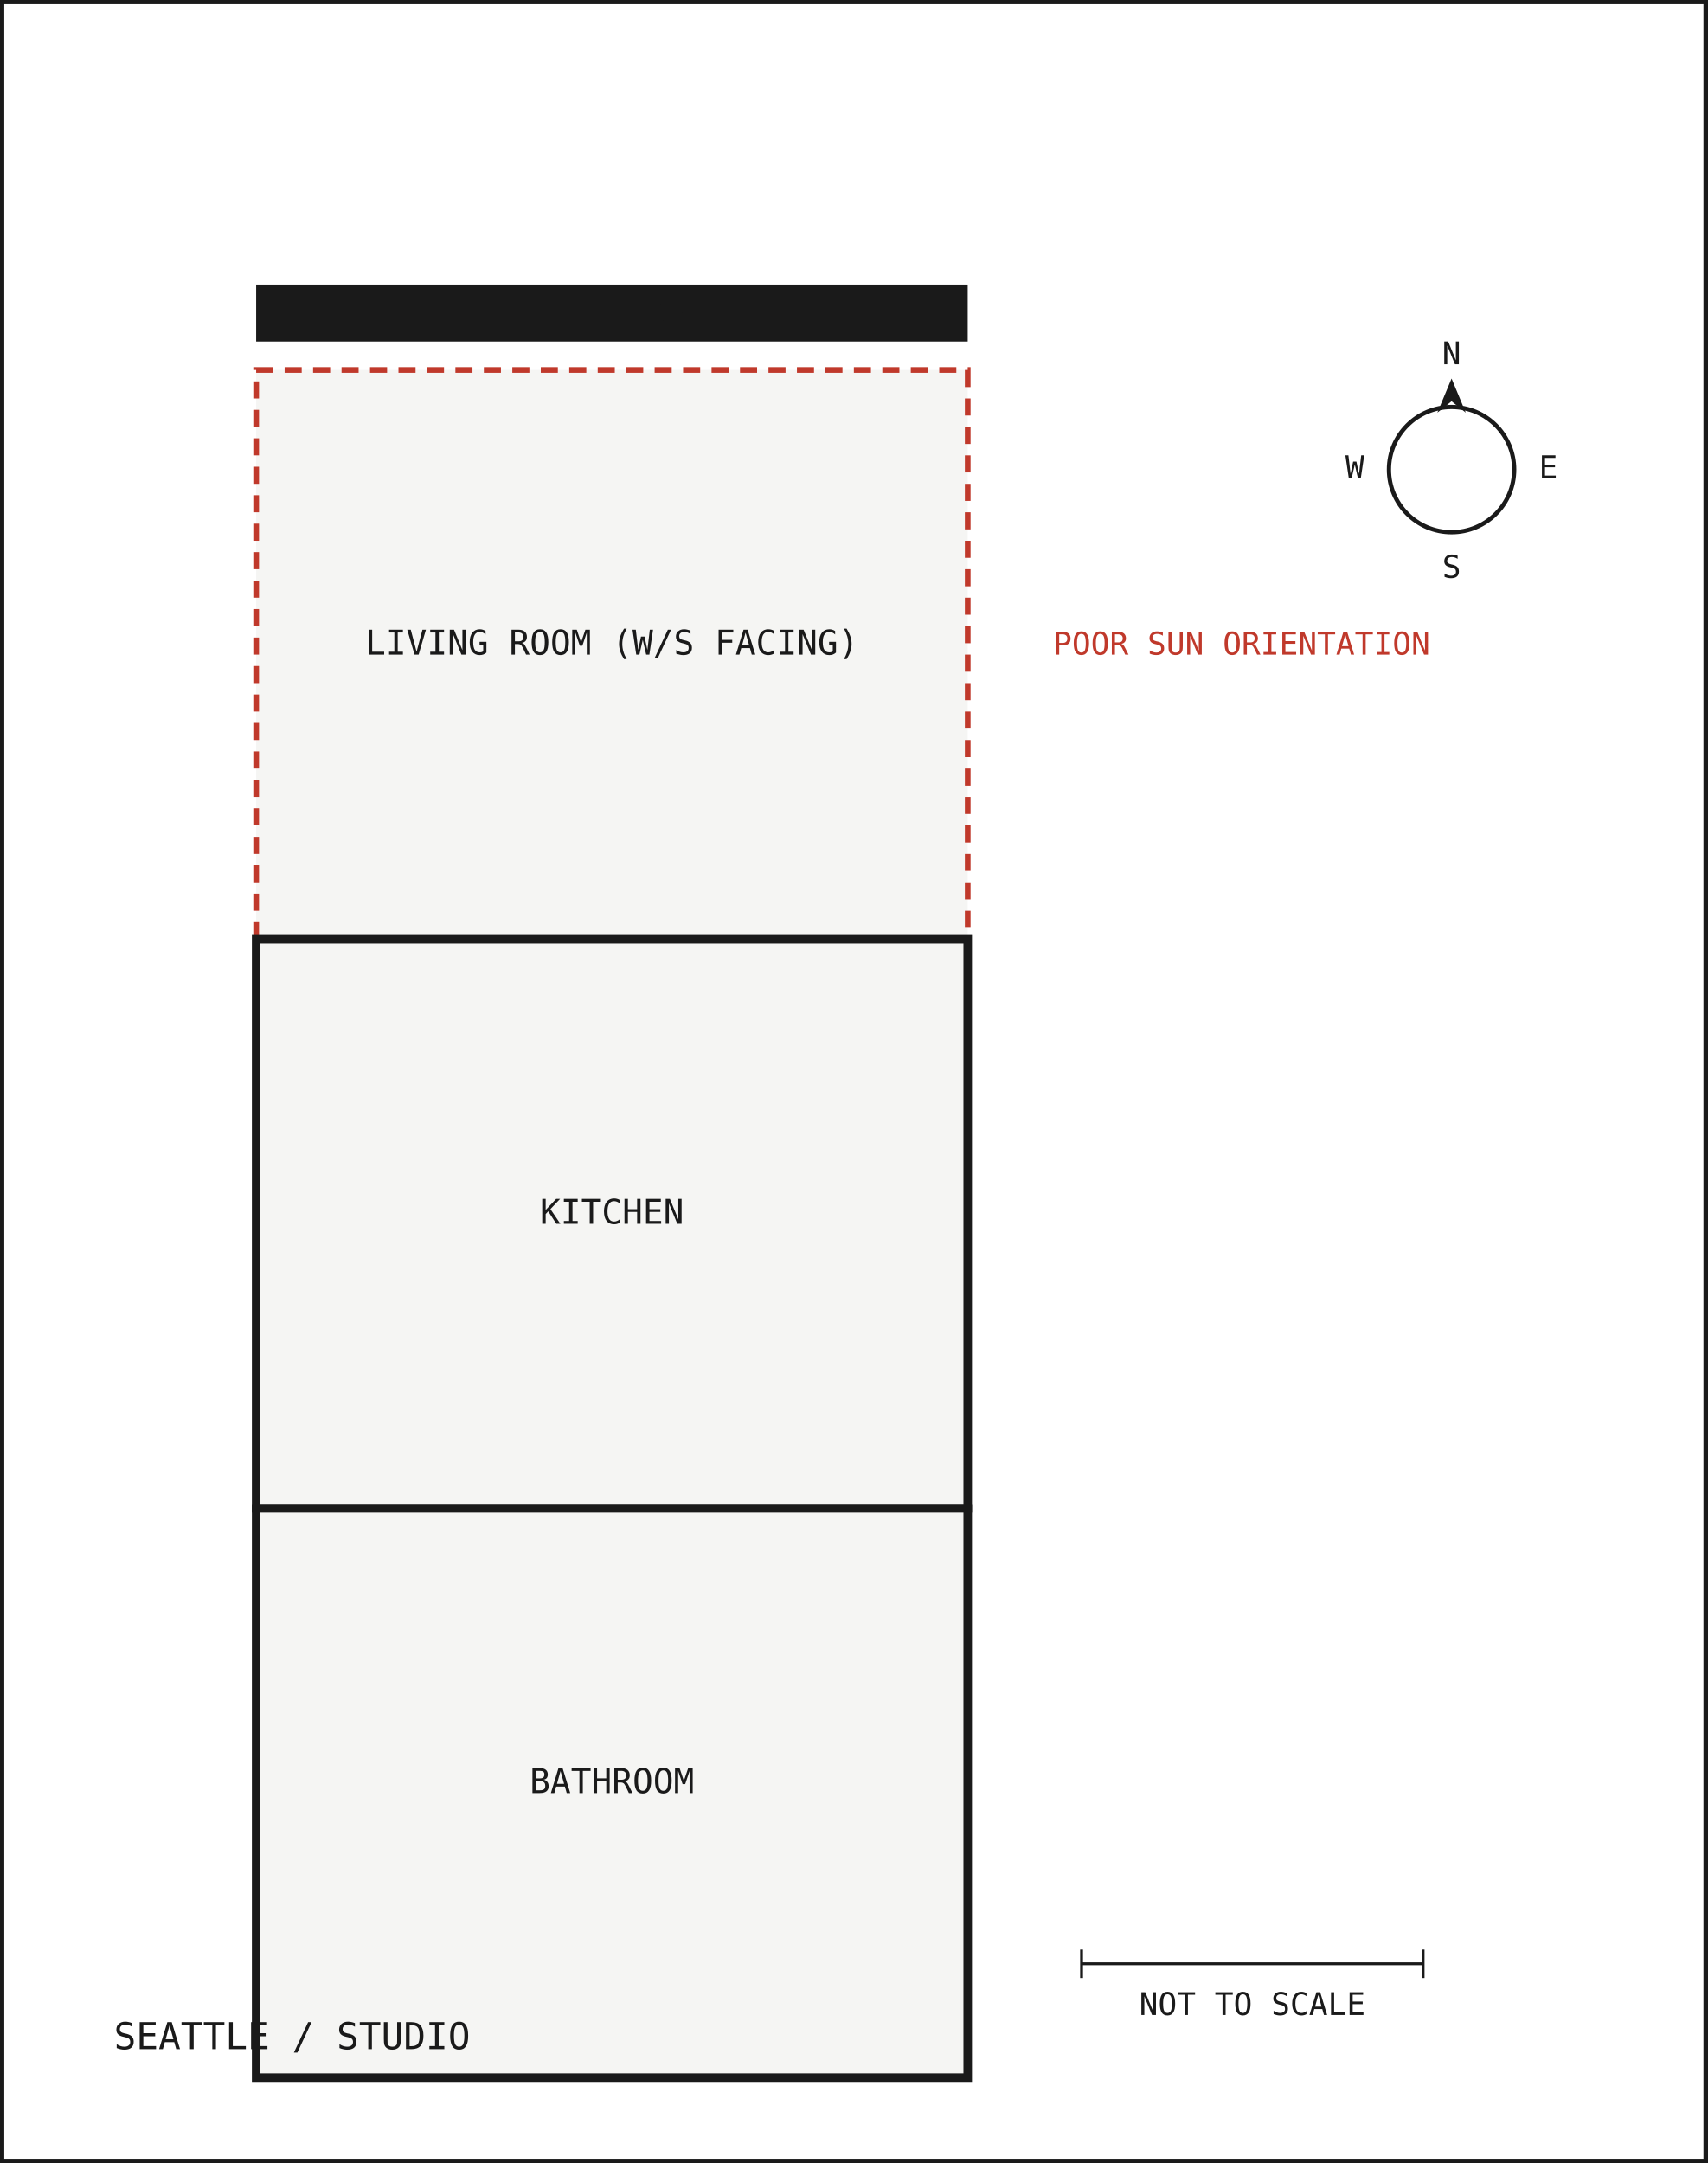
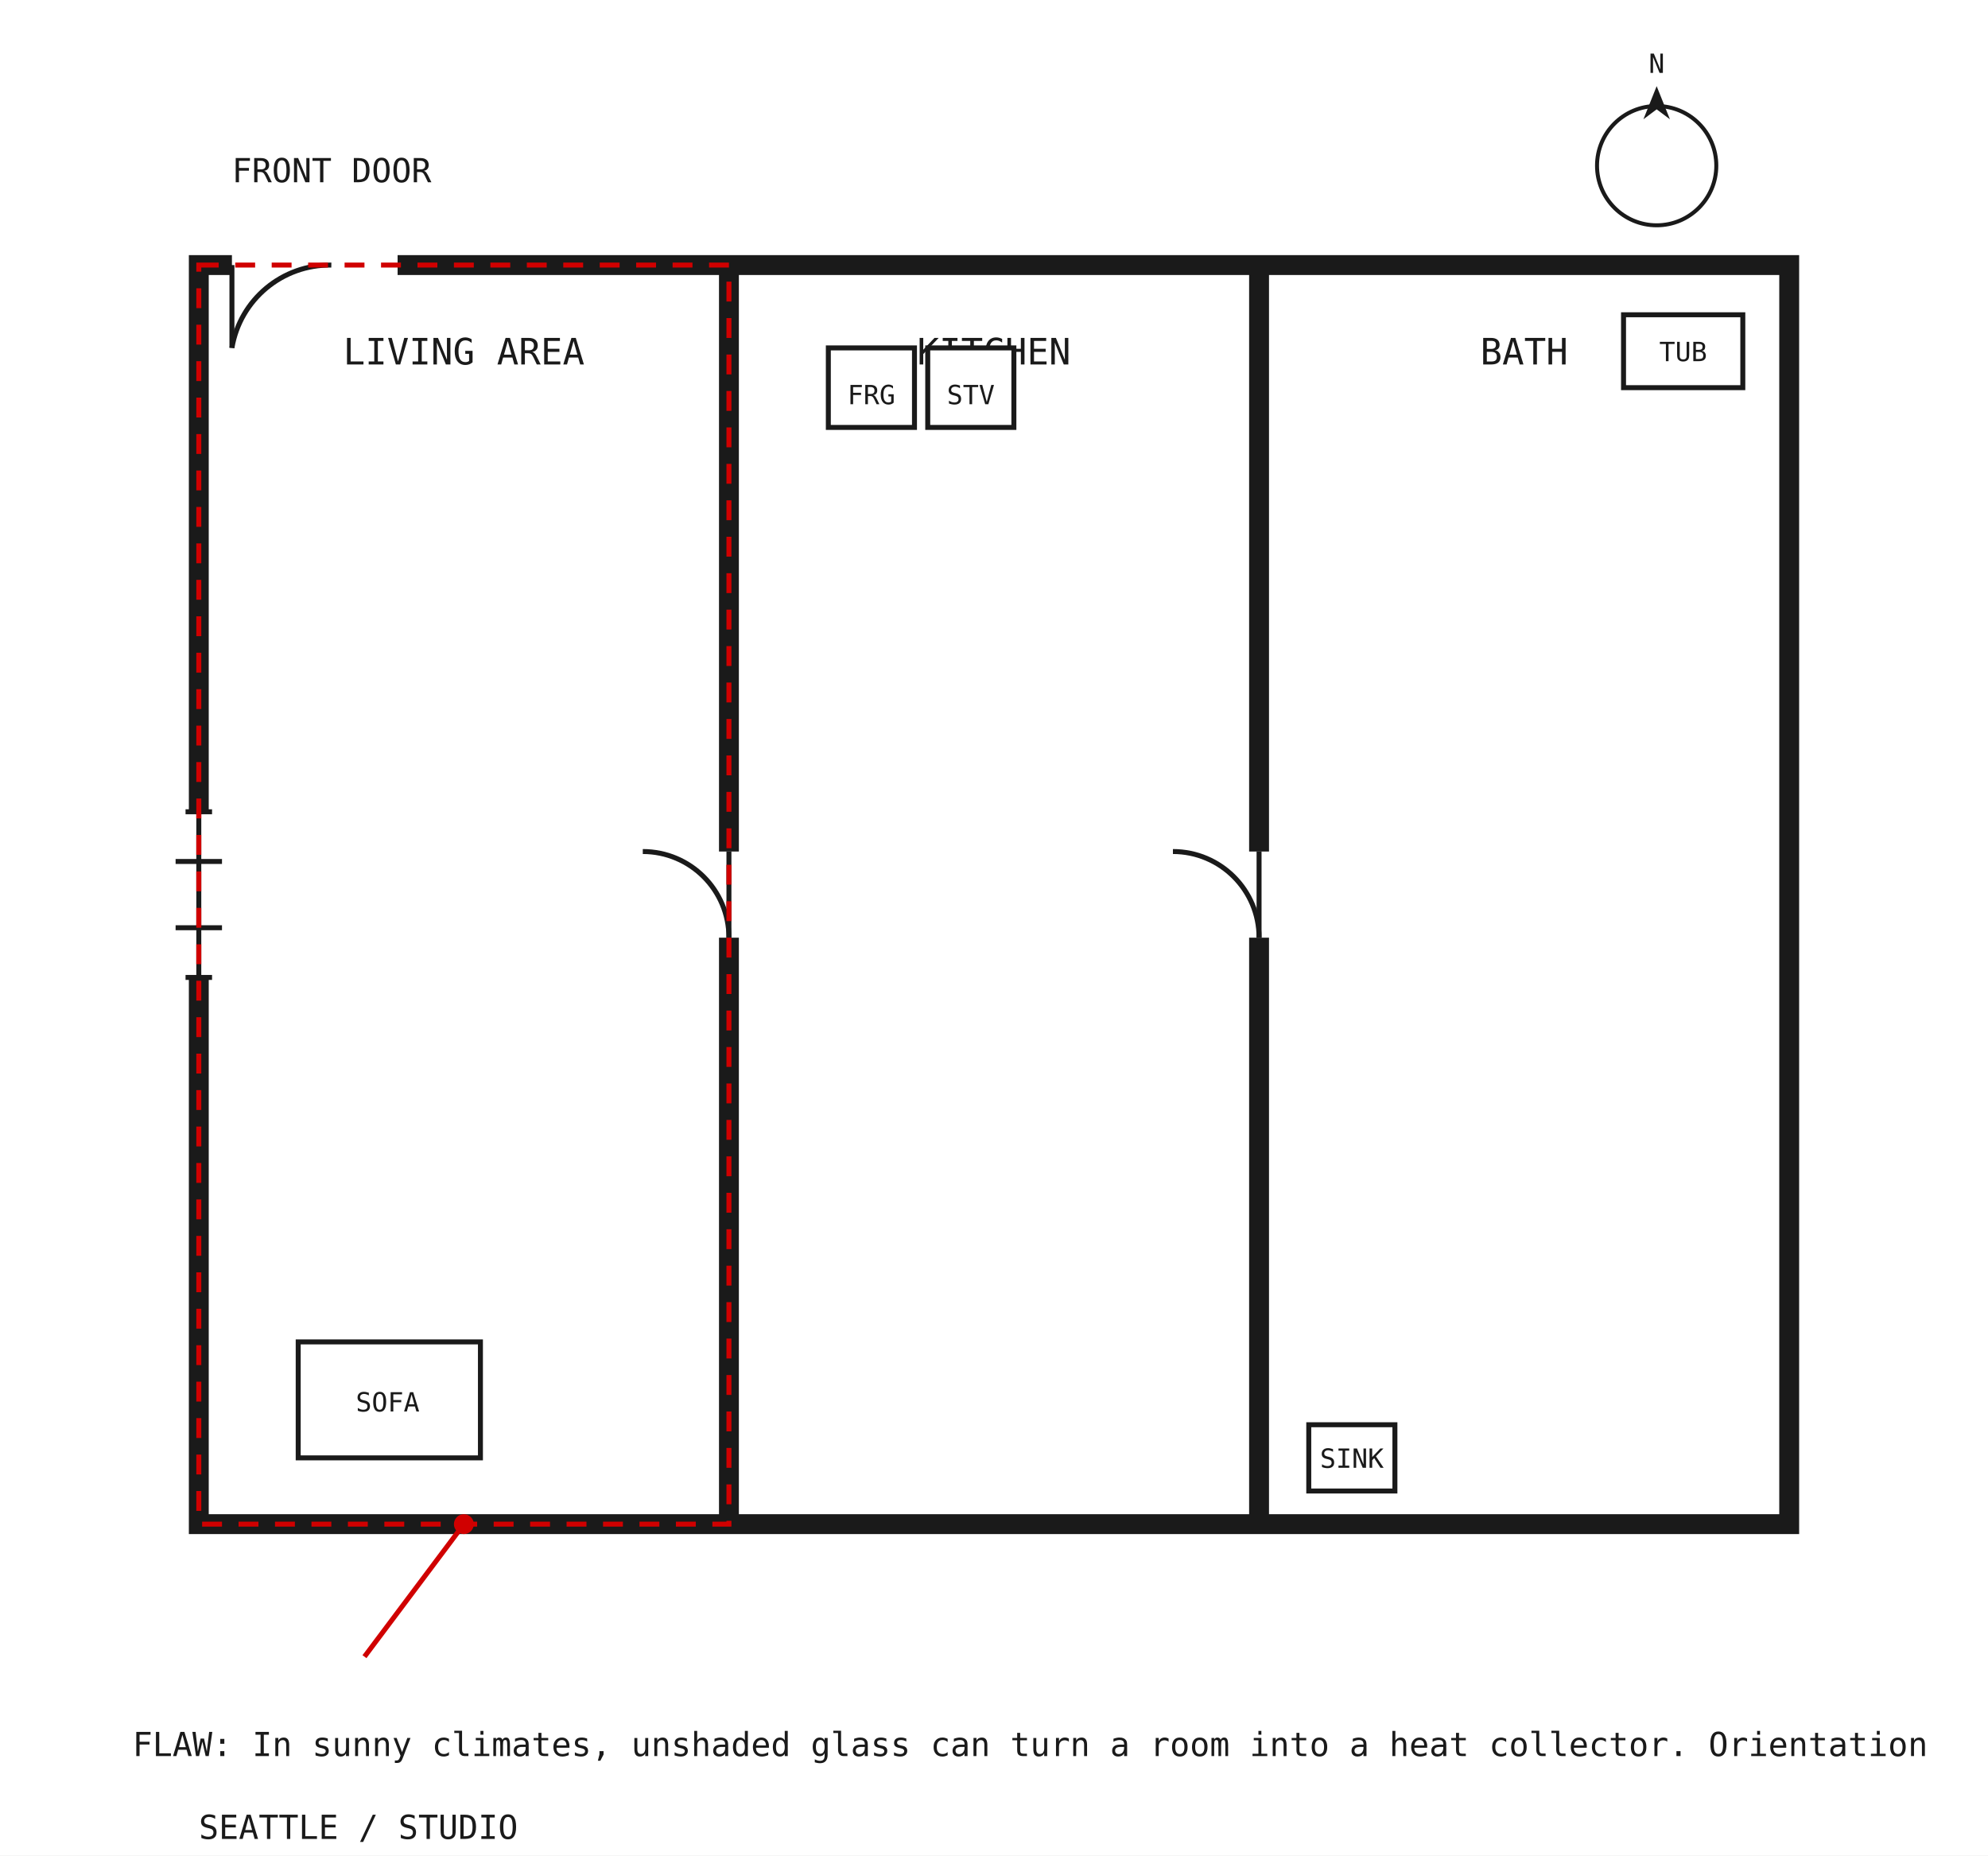
- <svg xmlns="http://www.w3.org/2000/svg" viewBox="0 0 600 760">
+ <svg xmlns="http://www.w3.org/2000/svg" width="600" height="560" viewBox="0 0 600 560">
+   <rect x="0" y="0" width="600" height="560" fill="#FFFFFF" />
  <style>
-     .tiny { font-family: monospace; font-size: 11px; fill: #1A1A1A; }
-     .roomlabel { font-family: monospace; font-size: 12px; fill: #1A1A1A; }
-     .small { font-family: monospace; font-size: 13px; fill: #1A1A1A; }
-     .callout { font-family: monospace; font-size: 11px; fill: #C0392B; }
-     .thin { stroke: #1A1A1A; stroke-width: 1; }
-   </style>
-   <rect x="0" y="0" width="600" height="760" fill="#FFFFFF" stroke="#1A1A1A" stroke-width="3" />
-   <rect x="90" y="100" width="250" height="20" fill="#1A1A1A" />
-   <text x="215" y="115" class="tiny" fill="#FFFFFF" text-anchor="middle">FRONT DOOR</text>
-   <rect x="90" y="130" width="250" height="200" fill="#F5F5F3" stroke="#C0392B" stroke-width="2" stroke-dasharray="6,4" />
-   <text x="215" y="230" class="roomlabel" text-anchor="middle">LIVING ROOM (W/S FACING)</text>
-   <text x="370" y="230" class="callout">POOR SUN ORIENTATION</text>
-   <rect x="90" y="330" width="250" height="200" fill="#F5F5F3" stroke="#1A1A1A" stroke-width="3" />
-   <text x="215" y="430" class="roomlabel" text-anchor="middle">KITCHEN</text>
-   <rect x="90" y="530" width="250" height="200" fill="#F5F5F3" stroke="#1A1A1A" stroke-width="3" />
-   <text x="215" y="630" class="roomlabel" text-anchor="middle">BATHROOM</text>
-   <g transform="translate(510,165)">
-     <path d="M0 -32 L5 -20 L0 -24 L-5 -20 Z" fill="#1A1A1A" />
-     <text x="0" y="-37" class="tiny" text-anchor="middle">N</text>
-     <text x="34" y="3" class="tiny" text-anchor="middle">E</text>
-     <text x="0" y="38" class="tiny" text-anchor="middle">S</text>
-     <text x="-34" y="3" class="tiny" text-anchor="middle">W</text>
-     <circle r="22" fill="none" stroke="#1A1A1A" stroke-width="1.5" />
+ .wall{stroke:#1A1A1A;stroke-width:6;fill:none;}
+ .thin{stroke:#1A1A1A;stroke-width:1.5;fill:none;}
+ .door{stroke:#1A1A1A;stroke-width:1.5;fill:none;}
+ .label{font-family:monospace;font-size:11px;fill:#1A1A1A;text-anchor:middle;}
+ .small{font-family:monospace;font-size:10px;fill:#1A1A1A;}
+ .tiny{font-family:monospace;font-size:8px;fill:#1A1A1A;text-anchor:middle;}
+ .flaw{fill:none;stroke:#D00000;stroke-width:1.5;stroke-dasharray:6,5;}
+ </style>
+   <rect x="60" y="80" width="480" height="380" fill="none" class="wall" />
+   <line x1="220" y1="80" x2="220" y2="460" class="wall" />
+   <line x1="380" y1="80" x2="380" y2="460" class="wall" />
+   <text x="70" y="55" class="small">FRONT DOOR</text>
+   <line x1="70" y1="80" x2="120" y2="80" stroke="#FFFFFF" stroke-width="10" />
+   <line x1="70" y1="80" x2="70" y2="105" class="thin" />
+   <path d="M70 105 A30 30 0 0 1 100 80" class="door" />
+   <line x1="220" y1="257" x2="220" y2="283" stroke="#FFFFFF" stroke-width="10" />
+   <line x1="220" y1="257" x2="220" y2="283" class="thin" />
+   <path d="M220 283 A26 26 0 0 0 194 257" class="door" />
+   <line x1="380" y1="257" x2="380" y2="283" stroke="#FFFFFF" stroke-width="10" />
+   <line x1="380" y1="257" x2="380" y2="283" class="thin" />
+   <path d="M380 283 A26 26 0 0 0 354 257" class="door" />
+   <line x1="60" y1="245" x2="60" y2="295" stroke="#FFFFFF" stroke-width="10" />
+   <line x1="60" y1="245" x2="60" y2="295" class="thin" />
+   <line x1="56" y1="245" x2="64" y2="245" class="thin" />
+   <line x1="56" y1="295" x2="64" y2="295" class="thin" />
+   <line x1="53" y1="260" x2="67" y2="260" class="thin" />
+   <line x1="53" y1="280" x2="67" y2="280" class="thin" />
+   <text x="140" y="110" class="label">LIVING AREA</text>
+   <rect x="90" y="405" width="55" height="35" fill="#FFFFFF" stroke="#1A1A1A" stroke-width="1.5" />
+   <text x="117" y="426" class="tiny">SOFA</text>
+   <text x="300" y="110" class="label">KITCHEN</text>
+   <rect x="250" y="105" width="26" height="24" fill="#FFFFFF" stroke="#1A1A1A" stroke-width="1.5" />
+   <text x="263" y="122" class="tiny">FRG</text>
+   <rect x="280" y="105" width="26" height="24" fill="#FFFFFF" stroke="#1A1A1A" stroke-width="1.5" />
+   <text x="293" y="122" class="tiny">STV</text>
+   <text x="460" y="110" class="label">BATH</text>
+   <rect x="490" y="95" width="36" height="22" fill="#FFFFFF" stroke="#1A1A1A" stroke-width="1.5" />
+   <text x="508" y="109" class="tiny">TUB</text>
+   <rect x="395" y="430" width="26" height="20" fill="#FFFFFF" stroke="#1A1A1A" stroke-width="1.5" />
+   <text x="408" y="443" class="tiny">SINK</text>
+   <rect x="60" y="80" width="160" height="380" class="flaw" />
+   <path d="M140 460 L110 500" stroke="#D00000" stroke-width="1.5" fill="none" />
+   <circle cx="140" cy="460" r="3" fill="#D00000" />
+   <text x="40" y="530" class="small" fill="#D00000">FLAW: In sunny climates, unshaded glass can turn a room into a heat collector. Orientation </text>
+   <g transform="translate(500,50)">
+     <circle cx="0" cy="0" r="18" fill="none" stroke="#1A1A1A" stroke-width="1.2" />
+     <path d="M0 -24 L4 -14 L0 -17 L-4 -14 Z" fill="#1A1A1A" />
+     <text x="0" y="-28" class="tiny">N</text>
  </g>
-   <g transform="translate(380,690)">
-     <line x1="0" y1="0" x2="120" y2="0" class="thin" />
-     <line x1="0" y1="-5" x2="0" y2="5" class="thin" />
-     <line x1="120" y1="-5" x2="120" y2="5" class="thin" />
-     <text x="60" y="18" class="tiny" text-anchor="middle">NOT TO SCALE</text>
-   </g>
-   <text x="40" y="720" class="small">SEATTLE / STUDIO</text>
+   <text x="60" y="555" class="small">SEATTLE / STUDIO</text>
</svg>
